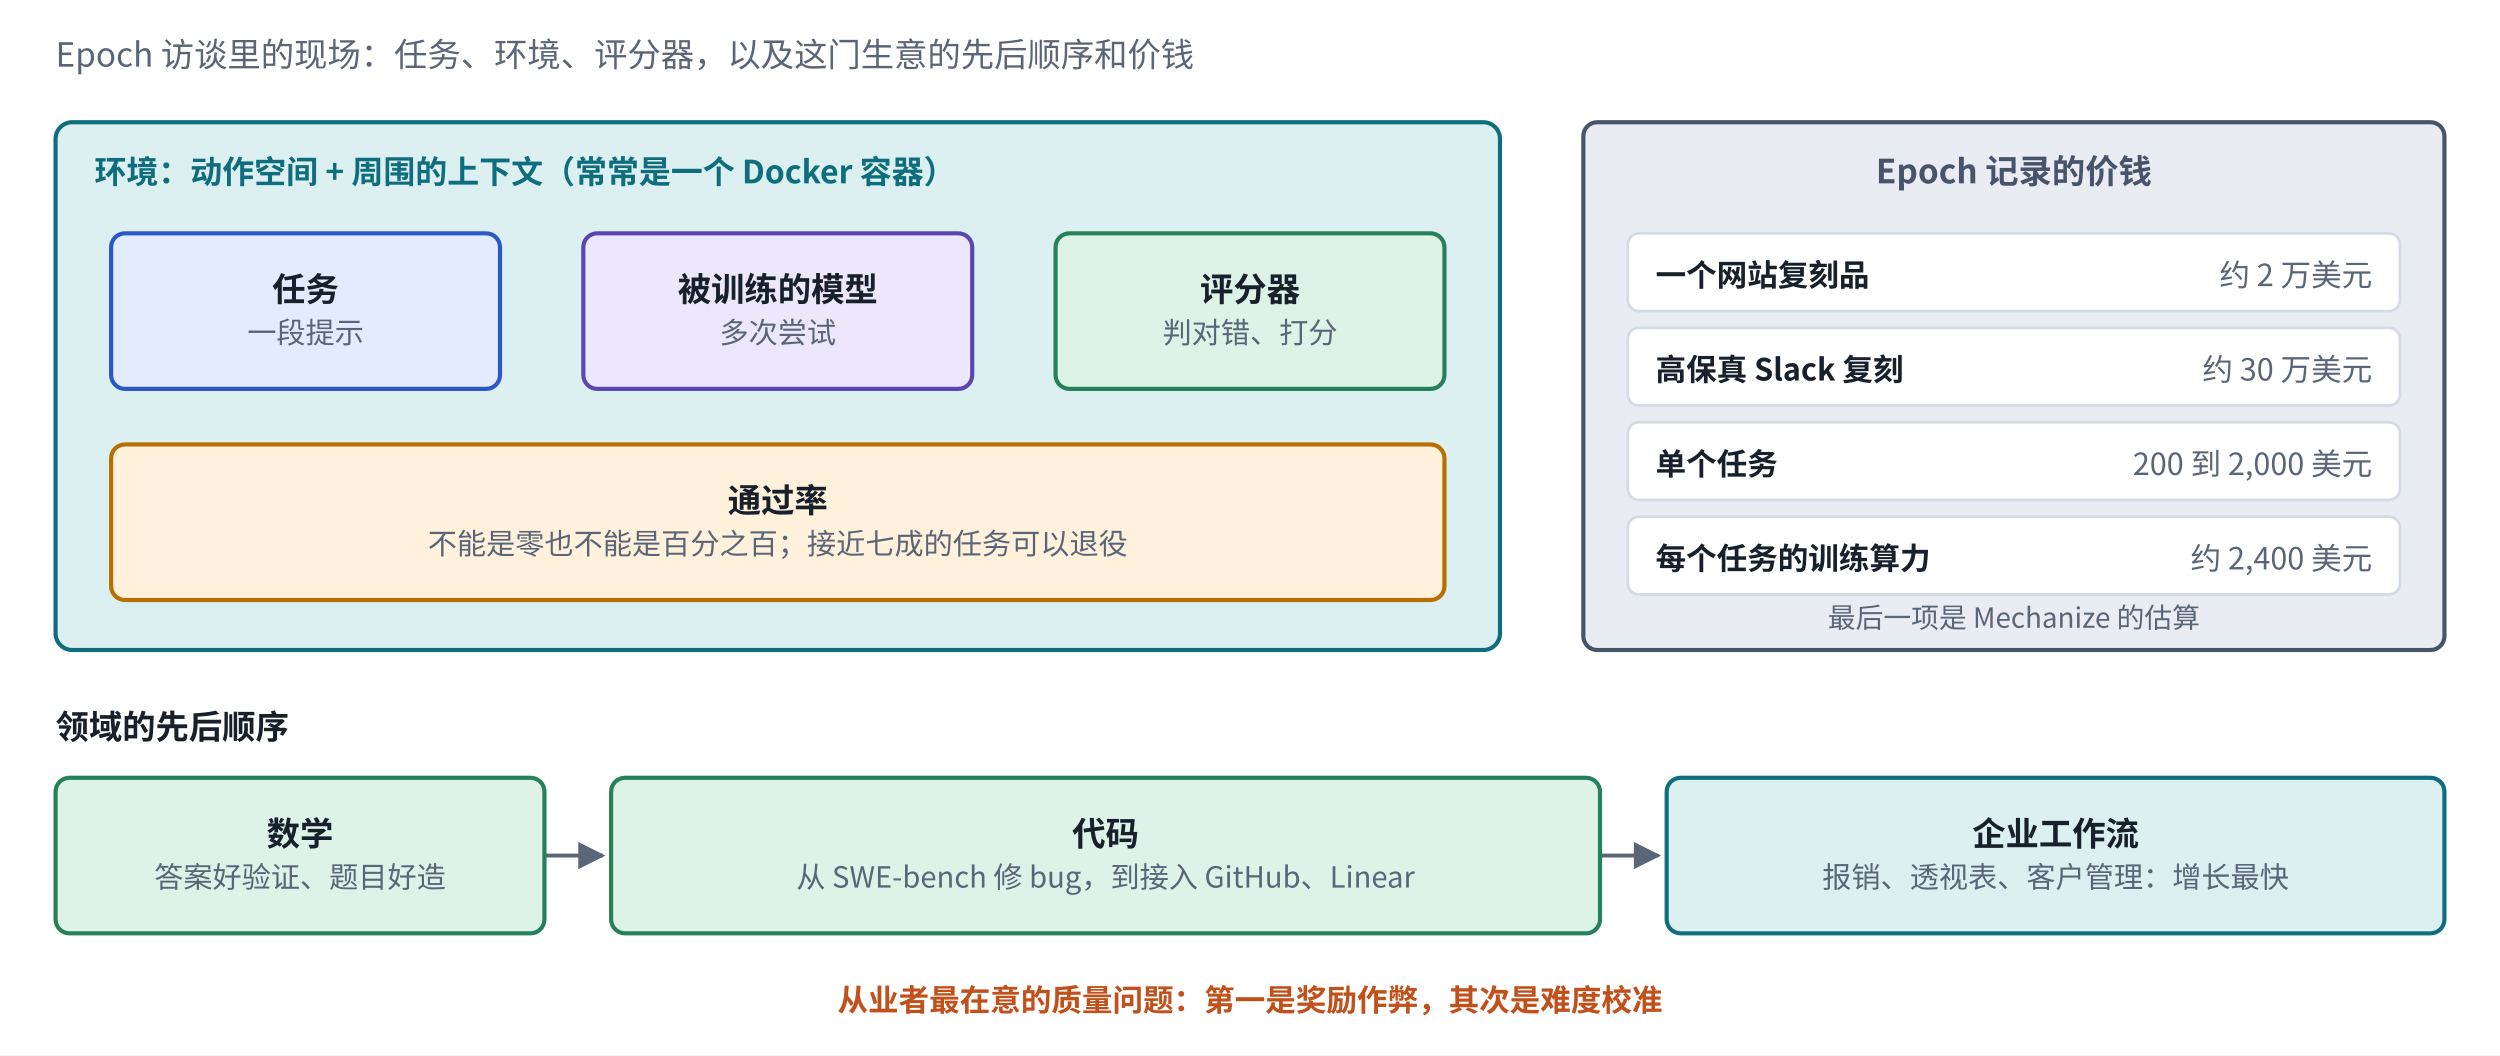
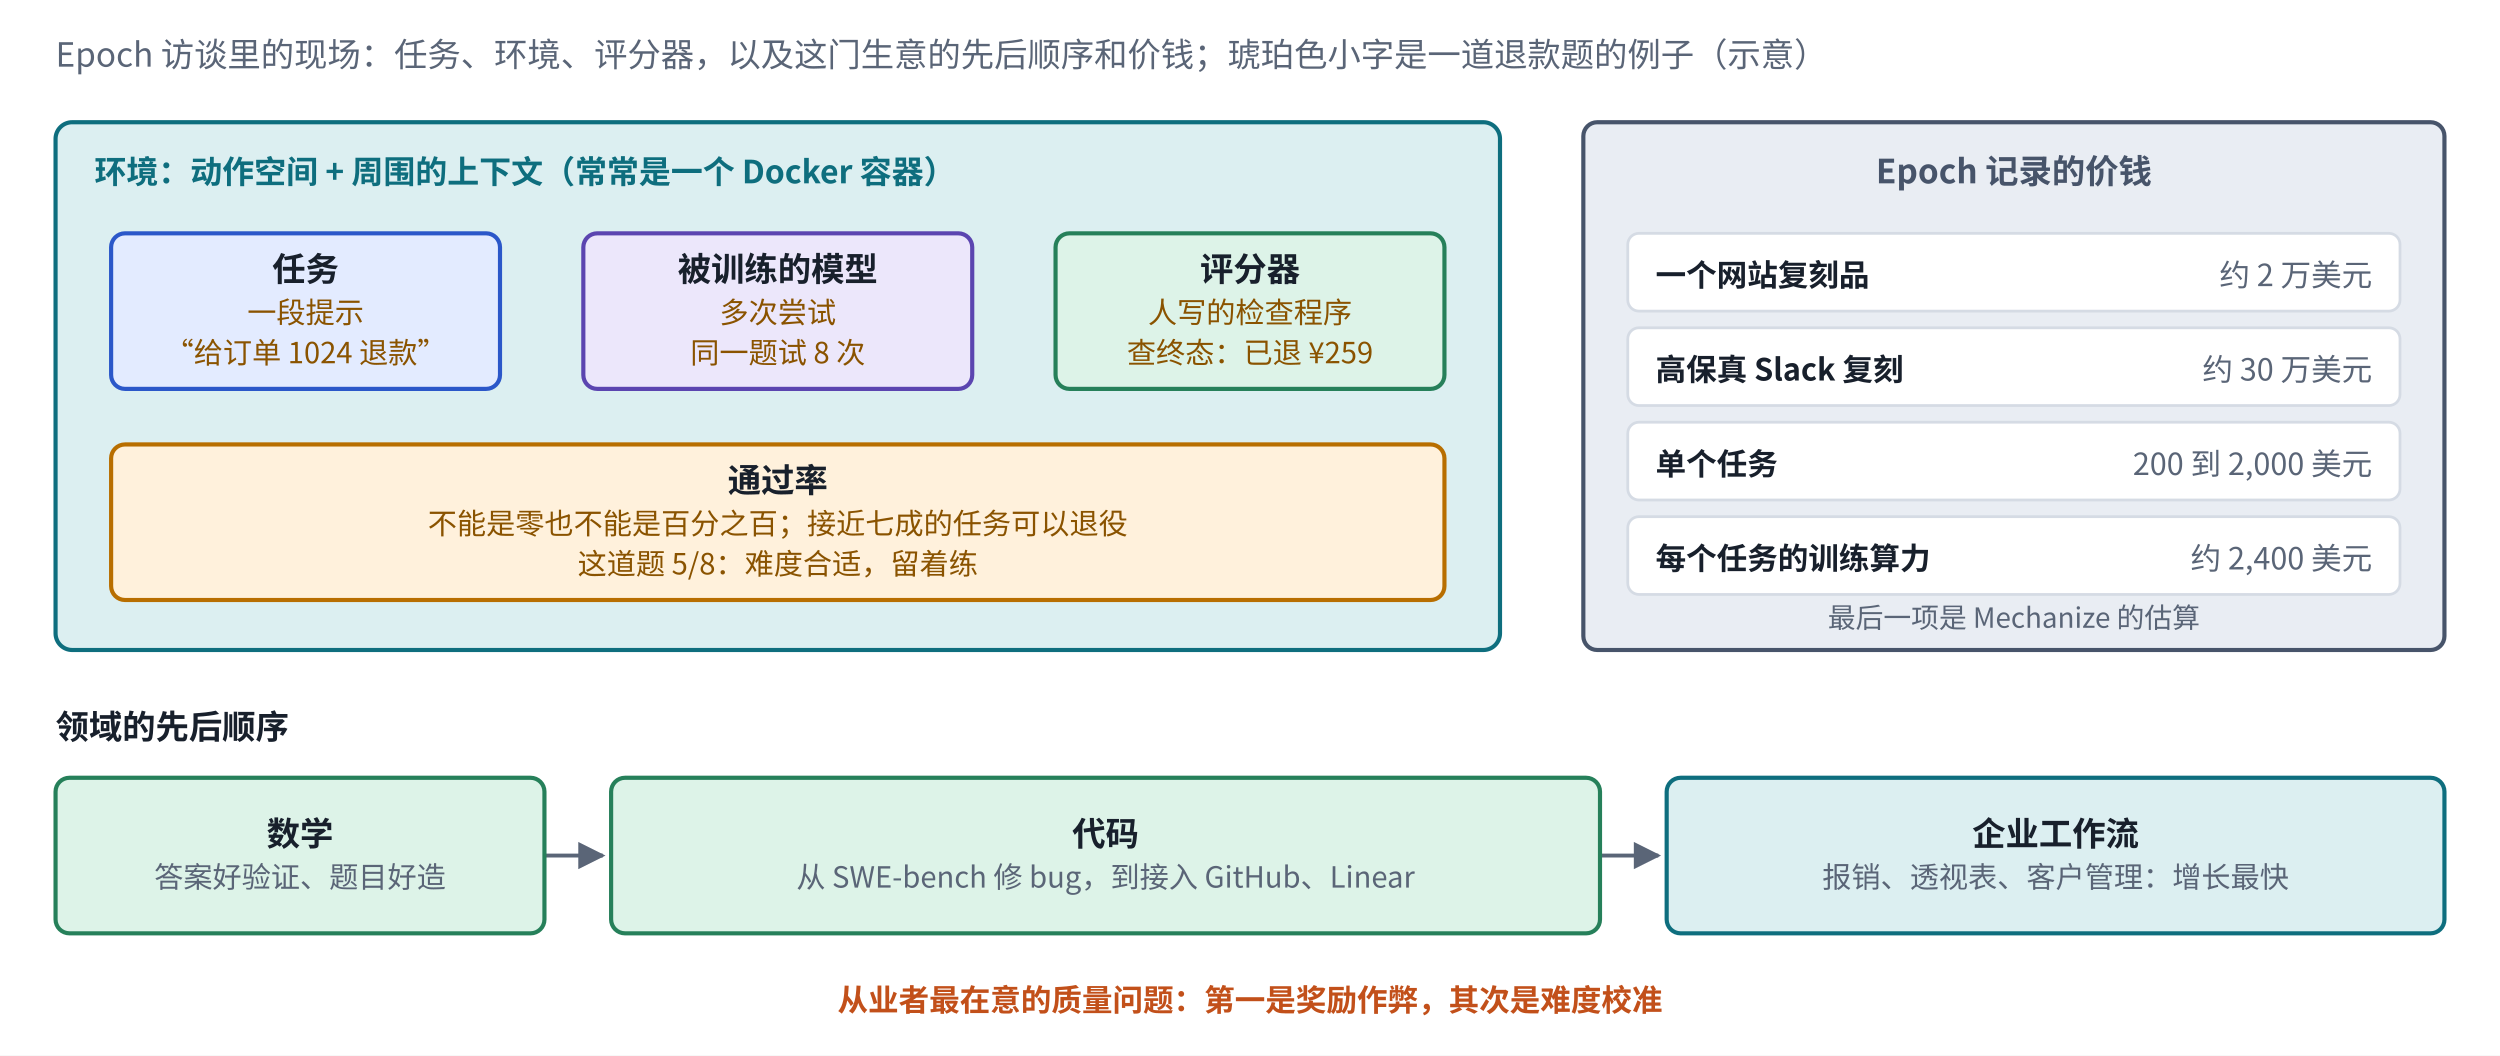
<svg xmlns="http://www.w3.org/2000/svg" viewBox="0 0 900 380" width="900" height="380" role="img" aria-label="一个强化学习环境由什么组成">
  <defs>
    <marker id="ah-expanatomy" viewBox="0 0 10 10" refX="9" refY="5" markerWidth="7" markerHeight="7" orient="auto-start-reverse">
      <path d="M0,0 L10,5 L0,10 z" fill="#5A6577" />
    </marker>
  </defs>
  <rect x="0" y="0" width="900" height="380" fill="#ffffff" />
  <path d="M180,112 L207,112" fill="none" stroke="#5A6577" stroke-width="1.4" marker-end="url(#ah-expanatomy)" />
  <path d="M350,112 L377,112" fill="none" stroke="#5A6577" stroke-width="1.4" marker-end="url(#ah-expanatomy)" />
  <path d="M450,140 L450,157" fill="none" stroke="#5A6577" stroke-width="1.4" marker-end="url(#ah-expanatomy)" />
  <path d="M196,308 L217,308" fill="none" stroke="#5A6577" stroke-width="1.4" marker-end="url(#ah-expanatomy)" />
  <path d="M576,308 L597,308" fill="none" stroke="#5A6577" stroke-width="1.4" marker-end="url(#ah-expanatomy)" />
  <rect x="20" y="44" width="520" height="190" rx="6" fill="#DCEFF1" stroke="#0E6E7E" stroke-width="1.5" />
  <rect x="40" y="84" width="140" height="56" rx="5" fill="#E3EBFF" stroke="#2B57C9" stroke-width="1.5" />
  <rect x="210" y="84" width="140" height="56" rx="5" fill="#ECE7FB" stroke="#5B45B0" stroke-width="1.5" />
  <rect x="380" y="84" width="140" height="56" rx="5" fill="#DDF3E8" stroke="#26805A" stroke-width="1.5" />
  <rect x="40" y="160" width="480" height="56" rx="5" fill="#FFF1DC" stroke="#B86E00" stroke-width="1.5" />
  <rect x="570" y="44" width="310" height="190" rx="5" fill="#E9EDF3" stroke="#47546A" stroke-width="1.5" />
  <rect x="586" y="84" width="278" height="28" rx="4" fill="#FFFFFF" stroke="#D5DBE4" stroke-width="1" />
  <rect x="586" y="118" width="278" height="28" rx="4" fill="#FFFFFF" stroke="#D5DBE4" stroke-width="1" />
  <rect x="586" y="152" width="278" height="28" rx="4" fill="#FFFFFF" stroke="#D5DBE4" stroke-width="1" />
  <rect x="586" y="186" width="278" height="28" rx="4" fill="#FFFFFF" stroke="#D5DBE4" stroke-width="1" />
  <rect x="20" y="280" width="176" height="56" rx="5" fill="#DDF3E8" stroke="#26805A" stroke-width="1.5" />
  <rect x="220" y="280" width="356" height="56" rx="5" fill="#DDF3E8" stroke="#26805A" stroke-width="1.5" />
  <rect x="600" y="280" width="280" height="56" rx="5" fill="#DCEFF1" stroke="#0E6E7E" stroke-width="1.5" />
-   <text x="20" y="24" text-anchor="start" font-size="12" font-weight="500" fill="#5A6577" font-family="PingFang SC, Noto Sans CJK SC, Microsoft YaHei, sans-serif">Epoch 访谈里的现场：任务、环境、评分器，以及这门生意的先后顺序和价钱</text>
+   <text x="20" y="24" text-anchor="start" font-size="12" font-weight="500" fill="#5A6577" font-family="PingFang SC, Noto Sans CJK SC, Microsoft YaHei, sans-serif">Epoch 访谈里的现场：任务、环境、评分器，以及这门生意的先后顺序和价钱；琥珀色小字是一道退款题的例子（示意）</text>
  <text x="34" y="66" text-anchor="start" font-size="11.5" font-weight="700" fill="#0E6E7E" font-family="PingFang SC, Noto Sans CJK SC, Microsoft YaHei, sans-serif">环境：动作空间 + 周围的上下文（常常是一个 Docker 容器）</text>
-   <text x="110" y="108.475" text-anchor="middle" font-size="12" font-weight="600" fill="#18202C" font-family="PingFang SC, Noto Sans CJK SC, Microsoft YaHei, sans-serif">任务</text>
-   <text x="110" y="123.535" text-anchor="middle" font-size="10.5" font-weight="400" fill="#5A6577" font-family="PingFang SC, Noto Sans CJK SC, Microsoft YaHei, sans-serif">一段提示</text>
-   <text x="280" y="108.475" text-anchor="middle" font-size="12" font-weight="600" fill="#18202C" font-family="PingFang SC, Noto Sans CJK SC, Microsoft YaHei, sans-serif">被训练的模型</text>
-   <text x="280" y="123.535" text-anchor="middle" font-size="10.5" font-weight="400" fill="#5A6577" font-family="PingFang SC, Noto Sans CJK SC, Microsoft YaHei, sans-serif">多次尝试</text>
-   <text x="450" y="108.475" text-anchor="middle" font-size="12" font-weight="600" fill="#18202C" font-family="PingFang SC, Noto Sans CJK SC, Microsoft YaHei, sans-serif">评分器</text>
-   <text x="450" y="123.535" text-anchor="middle" font-size="10.5" font-weight="400" fill="#5A6577" font-family="PingFang SC, Noto Sans CJK SC, Microsoft YaHei, sans-serif">判对错、打分</text>
-   <text x="280" y="184.475" text-anchor="middle" font-size="12" font-weight="600" fill="#18202C" font-family="PingFang SC, Noto Sans CJK SC, Microsoft YaHei, sans-serif">通过率</text>
-   <text x="280" y="199.535" text-anchor="middle" font-size="10.5" font-weight="400" fill="#5A6577" font-family="PingFang SC, Noto Sans CJK SC, Microsoft YaHei, sans-serif">不能是零也不能是百分之百；接近七成的任务可以退役</text>
+   <text x="110" y="101.23" text-anchor="middle" font-size="12" font-weight="600" fill="#18202C" font-family="PingFang SC, Noto Sans CJK SC, Microsoft YaHei, sans-serif">任务</text>
+   <text x="110" y="116.29" text-anchor="middle" font-size="10.5" font-weight="400" fill="#8A5300" font-family="PingFang SC, Noto Sans CJK SC, Microsoft YaHei, sans-serif">一段提示</text>
+   <text x="110" y="130.78" text-anchor="middle" font-size="10.5" font-weight="400" fill="#8A5300" font-family="PingFang SC, Noto Sans CJK SC, Microsoft YaHei, sans-serif">“给订单 1024 退款”</text>
+   <text x="280" y="101.23" text-anchor="middle" font-size="12" font-weight="600" fill="#18202C" font-family="PingFang SC, Noto Sans CJK SC, Microsoft YaHei, sans-serif">被训练的模型</text>
+   <text x="280" y="116.29" text-anchor="middle" font-size="10.5" font-weight="400" fill="#8A5300" font-family="PingFang SC, Noto Sans CJK SC, Microsoft YaHei, sans-serif">多次尝试</text>
+   <text x="280" y="130.78" text-anchor="middle" font-size="10.5" font-weight="400" fill="#8A5300" font-family="PingFang SC, Noto Sans CJK SC, Microsoft YaHei, sans-serif">同一题试 8 次</text>
+   <text x="450" y="101.23" text-anchor="middle" font-size="12" font-weight="600" fill="#18202C" font-family="PingFang SC, Noto Sans CJK SC, Microsoft YaHei, sans-serif">评分器</text>
+   <text x="450" y="116.29" text-anchor="middle" font-size="10.5" font-weight="400" fill="#8A5300" font-family="PingFang SC, Noto Sans CJK SC, Microsoft YaHei, sans-serif">人写的检查程序</text>
+   <text x="450" y="130.78" text-anchor="middle" font-size="10.5" font-weight="400" fill="#8A5300" font-family="PingFang SC, Noto Sans CJK SC, Microsoft YaHei, sans-serif">查终态：已退 ¥259</text>
+   <text x="280" y="177.23" text-anchor="middle" font-size="12" font-weight="600" fill="#18202C" font-family="PingFang SC, Noto Sans CJK SC, Microsoft YaHei, sans-serif">通过率</text>
+   <text x="280" y="192.29" text-anchor="middle" font-size="10.5" font-weight="400" fill="#8A5300" font-family="PingFang SC, Noto Sans CJK SC, Microsoft YaHei, sans-serif">不能是零也不能是百分之百；接近七成的任务可以退役</text>
+   <text x="280" y="206.78" text-anchor="middle" font-size="10.5" font-weight="400" fill="#8A5300" font-family="PingFang SC, Noto Sans CJK SC, Microsoft YaHei, sans-serif">这道题 5/8：难度合适，留着练</text>
  <text x="725" y="66" text-anchor="middle" font-size="12" font-weight="700" fill="#47546A" font-family="PingFang SC, Noto Sans CJK SC, Microsoft YaHei, sans-serif">Epoch 记录的价钱</text>
  <text x="596" y="103" text-anchor="start" font-size="11" font-weight="600" fill="#18202C" font-family="PingFang SC, Noto Sans CJK SC, Microsoft YaHei, sans-serif">一个网站复刻品</text>
  <text x="854" y="103" text-anchor="end" font-size="11" font-weight="500" fill="#5A6577" font-family="PingFang SC, Noto Sans CJK SC, Microsoft YaHei, sans-serif">约 2 万美元</text>
  <text x="596" y="137" text-anchor="start" font-size="11" font-weight="600" fill="#18202C" font-family="PingFang SC, Noto Sans CJK SC, Microsoft YaHei, sans-serif">高保真 Slack 复刻</text>
  <text x="854" y="137" text-anchor="end" font-size="11" font-weight="500" fill="#5A6577" font-family="PingFang SC, Noto Sans CJK SC, Microsoft YaHei, sans-serif">约 30 万美元</text>
  <text x="596" y="171" text-anchor="start" font-size="11" font-weight="600" fill="#18202C" font-family="PingFang SC, Noto Sans CJK SC, Microsoft YaHei, sans-serif">单个任务</text>
  <text x="854" y="171" text-anchor="end" font-size="11" font-weight="500" fill="#5A6577" font-family="PingFang SC, Noto Sans CJK SC, Microsoft YaHei, sans-serif">200 到 2,000 美元</text>
  <text x="596" y="205" text-anchor="start" font-size="11" font-weight="600" fill="#18202C" font-family="PingFang SC, Noto Sans CJK SC, Microsoft YaHei, sans-serif">每个任务的训练算力</text>
  <text x="854" y="205" text-anchor="end" font-size="11" font-weight="500" fill="#5A6577" font-family="PingFang SC, Noto Sans CJK SC, Microsoft YaHei, sans-serif">约 2,400 美元</text>
  <text x="725" y="226" text-anchor="middle" font-size="10" font-weight="400" fill="#5A6577" font-family="PingFang SC, Noto Sans CJK SC, Microsoft YaHei, sans-serif">最后一项是 Mechanize 的估算</text>
  <text x="20" y="266" text-anchor="start" font-size="12" font-weight="700" fill="#18202C" font-family="PingFang SC, Noto Sans CJK SC, Microsoft YaHei, sans-serif">领域的先后顺序</text>
  <text x="108" y="304.475" text-anchor="middle" font-size="12" font-weight="600" fill="#18202C" font-family="PingFang SC, Noto Sans CJK SC, Microsoft YaHei, sans-serif">数学</text>
  <text x="108" y="319.535" text-anchor="middle" font-size="10.5" font-weight="400" fill="#5A6577" font-family="PingFang SC, Noto Sans CJK SC, Microsoft YaHei, sans-serif">答案好验证、题目好造</text>
  <text x="398" y="304.475" text-anchor="middle" font-size="12" font-weight="600" fill="#18202C" font-family="PingFang SC, Noto Sans CJK SC, Microsoft YaHei, sans-serif">代码</text>
  <text x="398" y="319.535" text-anchor="middle" font-size="10.5" font-weight="400" fill="#5A6577" font-family="PingFang SC, Noto Sans CJK SC, Microsoft YaHei, sans-serif">从 SWE-bench 修 bug，到接入 GitHub、Linear</text>
  <text x="740" y="304.475" text-anchor="middle" font-size="12" font-weight="600" fill="#18202C" font-family="PingFang SC, Noto Sans CJK SC, Microsoft YaHei, sans-serif">企业工作流</text>
  <text x="740" y="319.535" text-anchor="middle" font-size="10.5" font-weight="400" fill="#5A6577" font-family="PingFang SC, Noto Sans CJK SC, Microsoft YaHei, sans-serif">报销、透视表、客户管理：增长最快</text>
  <text x="450" y="364" text-anchor="middle" font-size="11" font-weight="600" fill="#C2501A" font-family="PingFang SC, Noto Sans CJK SC, Microsoft YaHei, sans-serif">从业者最在意的质量问题：第一是奖励作弊，其次是难度校准</text>
</svg>
